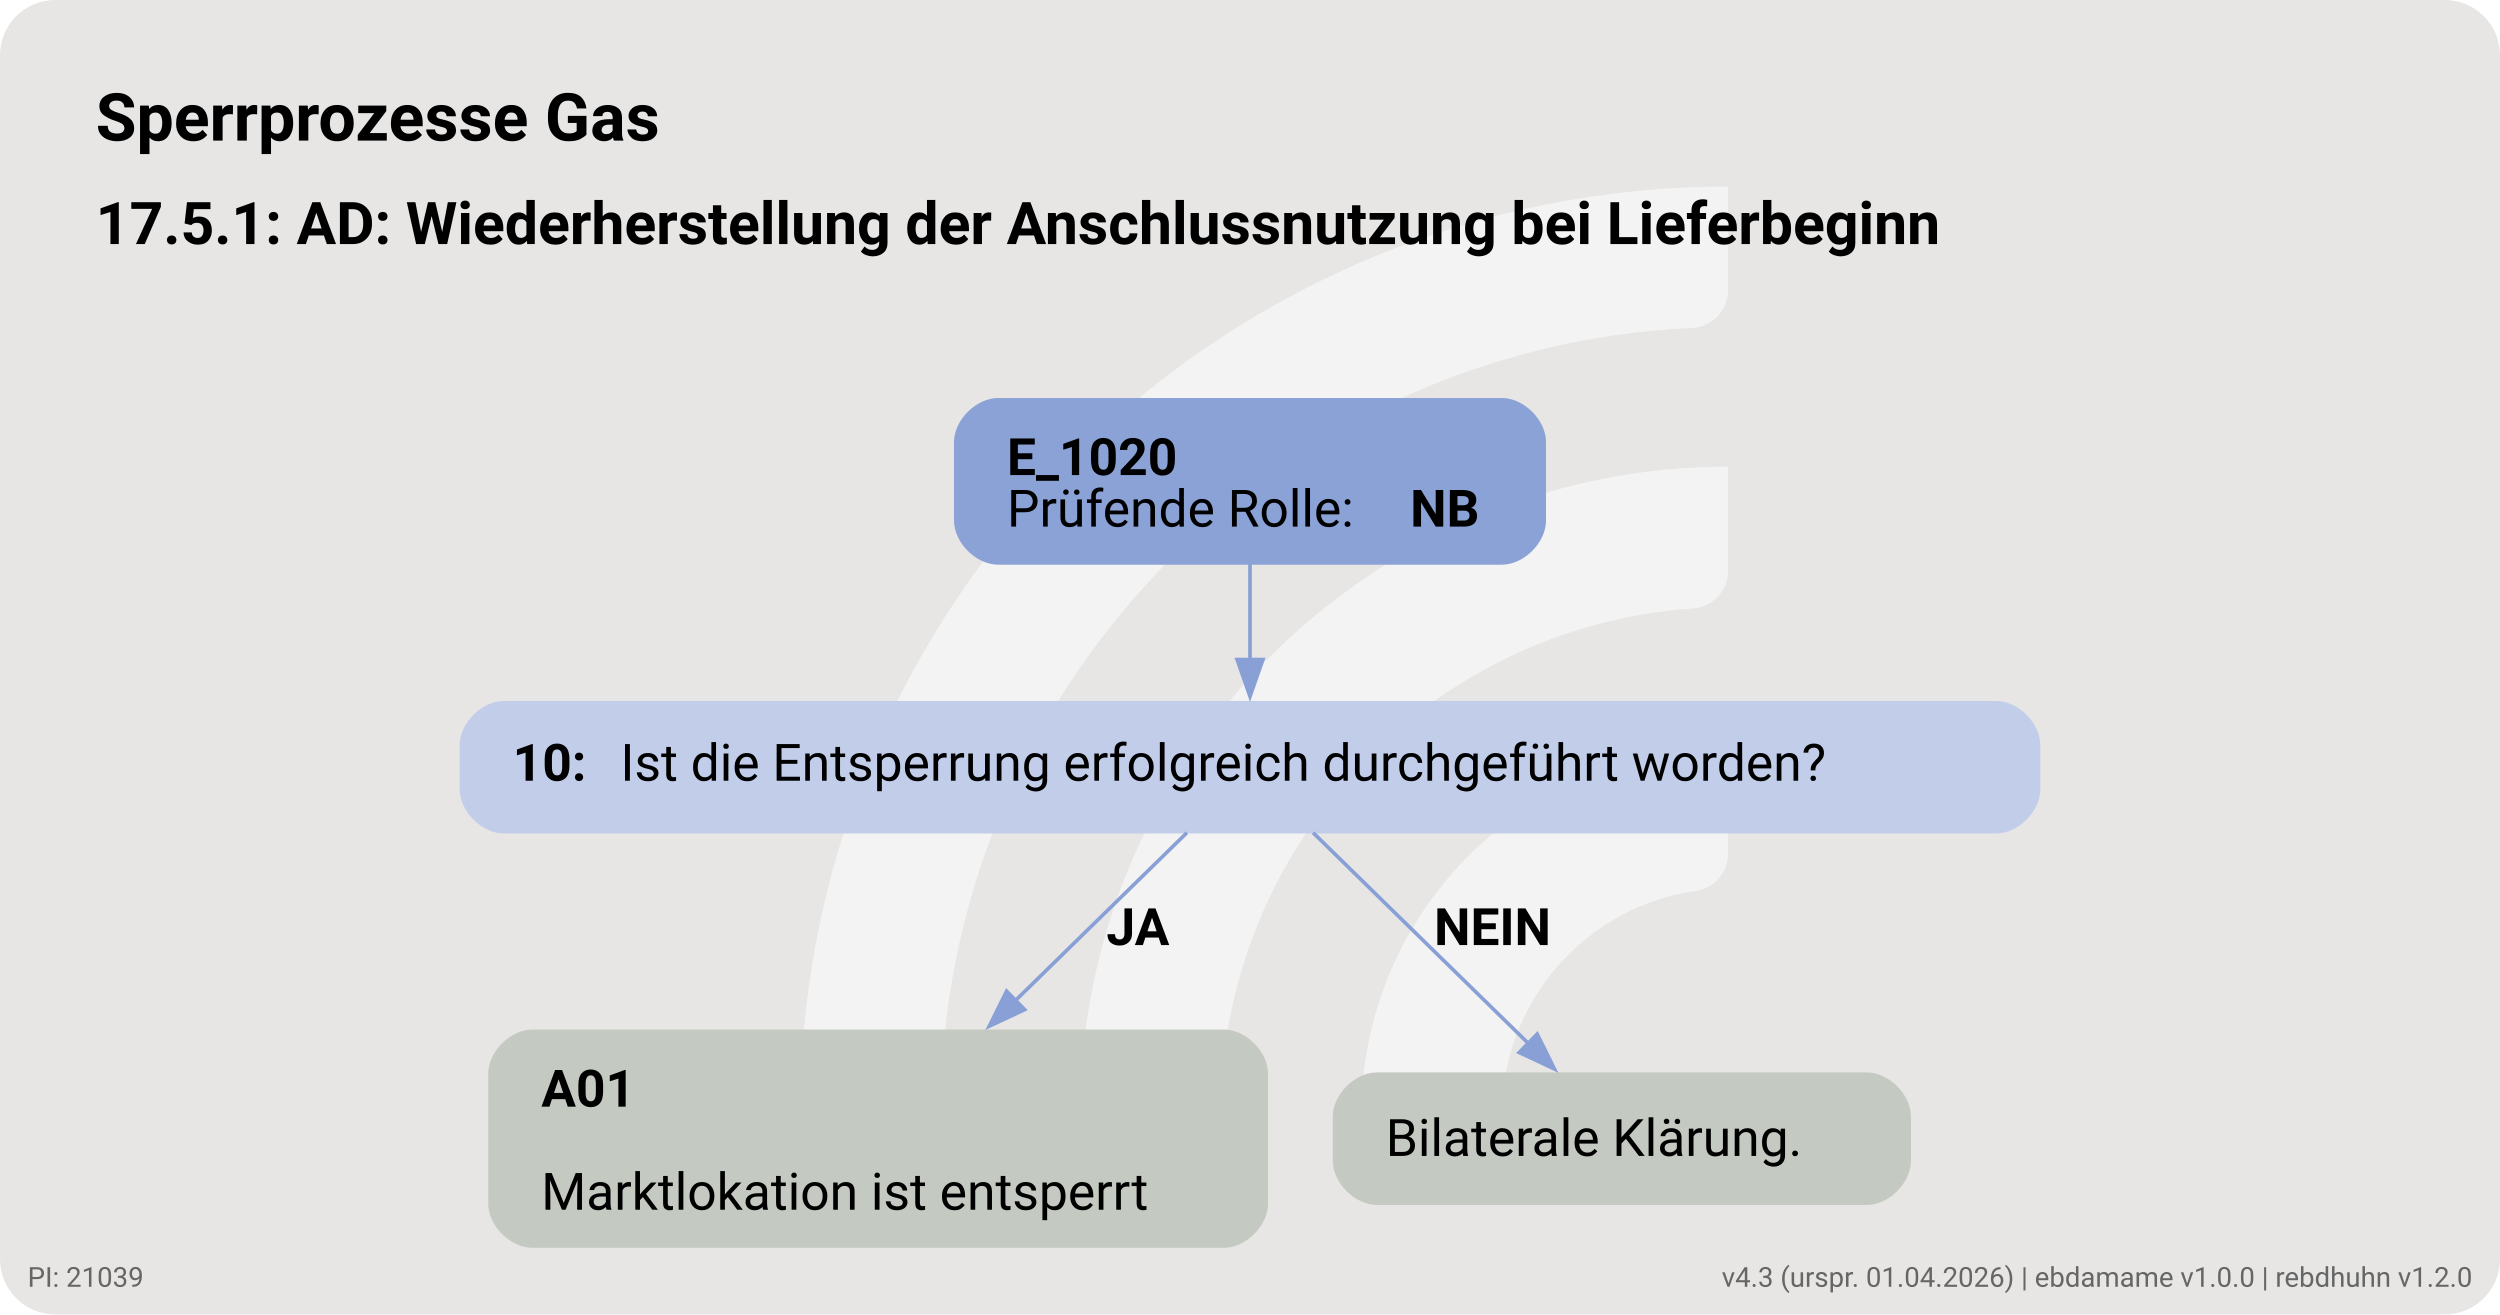
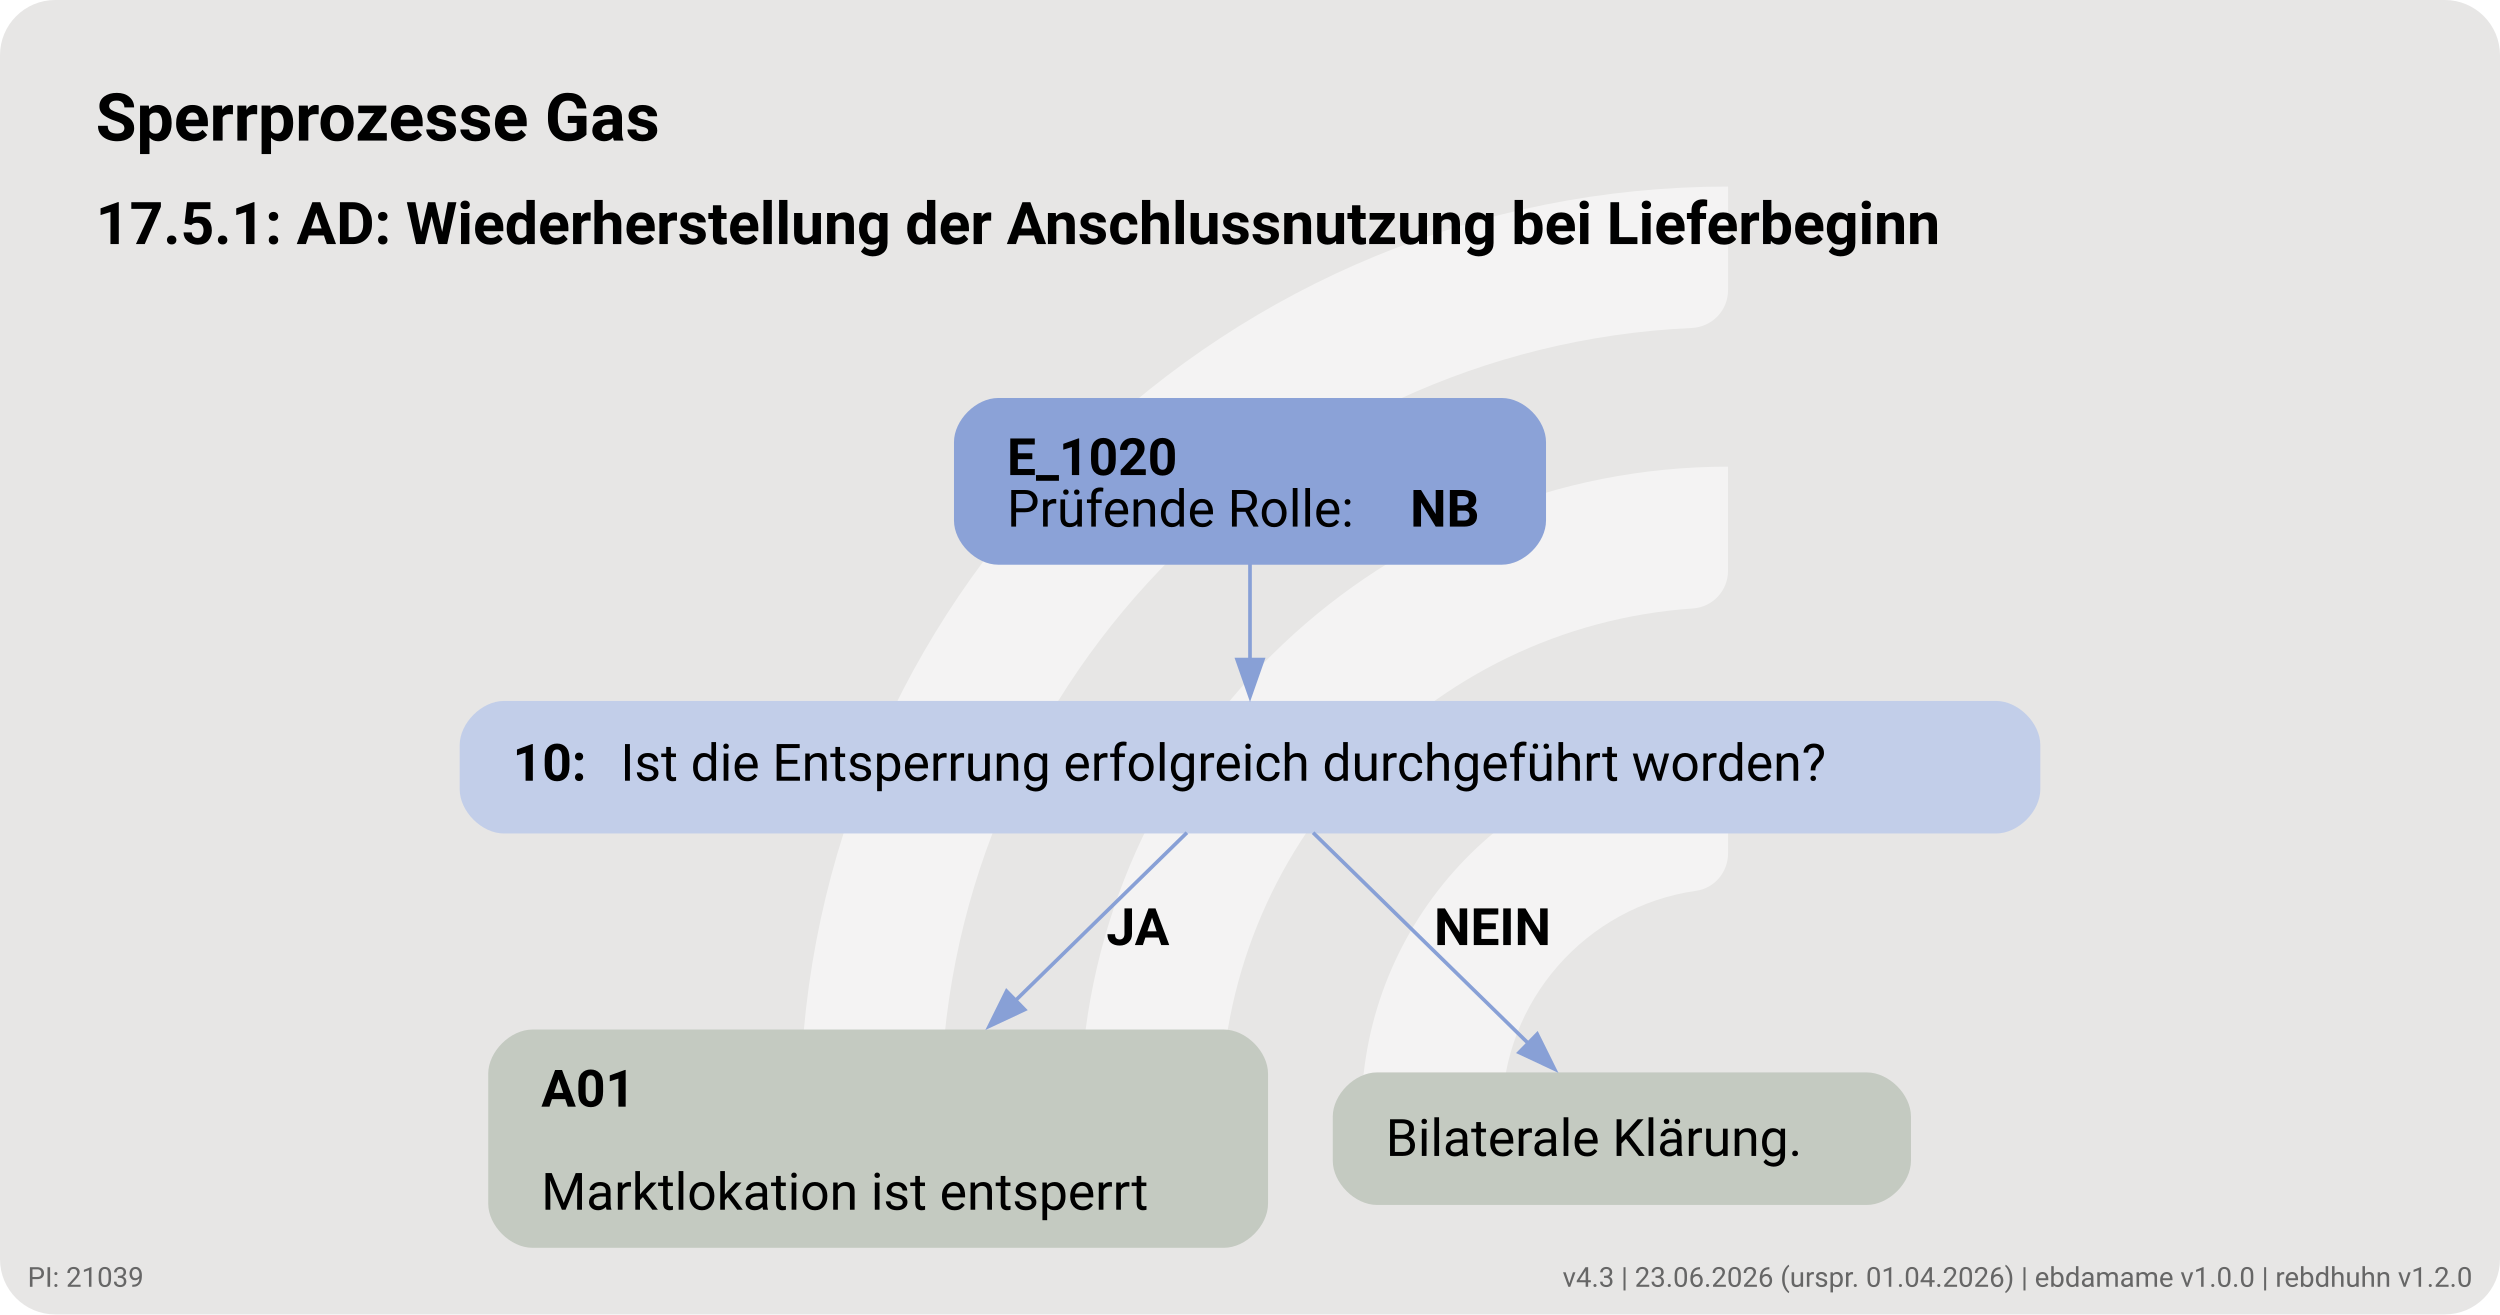
<svg xmlns="http://www.w3.org/2000/svg" version="1.1" width="905.333px" viewBox="0 0 905.333 476.0" height="476.0px">
  <g>
    <svg version="1.1" width="905.333px" viewBox="0 0 905.333 476.0" height="476.0px">
      <rect fill="#e7e6e5" x="0" y="0" width="905.333" height="476.0" rx="20" ry="20" />
      <g>
        <g transform="translate(258.5536, 47.6) scale(1 1) translate(0, 0) scale(0.6702337 0.6702337) ">
          <defs>
            <style>.cls-1{fill:#ffffff88;}</style>
          </defs>
          <path class="cls-1" d="M122.44,531.2h-56.1c-11,0-19.9-9.12-19.46-20.11C57.47,243.89,278.15,29.78,547.91,29.78v56.02c0,10.98-8.69,19.89-19.66,20.39-225.51,10.31-405.8,197-405.8,425Z" />
          <path class="cls-1" d="M273.78,531.2h-55.93c-11.23,0-20.09-9.48-19.43-20.69,10.74-183.44,163.39-329.39,349.48-329.39v56.26c0,10.71-8.27,19.62-18.96,20.35-142.35,9.77-255.17,128.69-255.17,273.46Z" />
          <path class="cls-1" d="M425.77,531.2h-55.45c-11.65,0-20.6-10.17-19.33-21.75,10.87-99.03,95.03-176.34,196.92-176.34v57.01c0,10.05-7.28,18.75-17.23,20.16-59.22,8.4-104.91,59.42-104.91,120.92Z" />
        </g>
        <svg width="679pt" height="357pt" viewBox="0.00 0.00 679.00 356.81">
          <g id="graph0" class="graph" transform="scale(1 1) rotate(0) translate(18 338.81)">
            <text text-anchor="start" x="8" y="-300.71" font-family="Roboto, sans-serif" font-weight="bold" font-size="18.00">Sperrprozesse Gas</text>
            <text text-anchor="start" x="8" y="-272.61" font-family="Roboto, sans-serif" font-weight="bold" font-size="16.00">17.5.1: AD: Wiederherstellung der Anschlussnutzung bei Lieferbeginn</text>
            <g id="node1" class="node">
              <path fill="#8ba2d7" stroke="black" stroke-width="0" d="M389.9,-230.81C389.9,-230.81 253.1,-230.81 253.1,-230.81 247.1,-230.81 241.1,-224.81 241.1,-218.81 241.1,-218.81 241.1,-197.53 241.1,-197.53 241.1,-191.53 247.1,-185.53 253.1,-185.53 253.1,-185.53 389.9,-185.53 389.9,-185.53 395.9,-185.53 401.9,-191.53 401.9,-197.53 401.9,-197.53 401.9,-218.81 401.9,-218.81 401.9,-224.81 395.9,-230.81 389.9,-230.81" />
              <text text-anchor="start" x="255.5" y="-209.87" font-family="Roboto, sans-serif" font-weight="bold" font-size="14.00">E_1020</text>
              <text text-anchor="start" x="255.5" y="-195.87" font-family="Roboto, sans-serif" font-size="14.00">Prüfende Rolle: </text>
              <text text-anchor="start" x="365" y="-195.87" font-family="Roboto, sans-serif" font-weight="bold" font-size="14.00">NB</text>
            </g>
            <g id="node2" class="node">
              <path fill="#c2cee9" stroke="black" stroke-width="0" d="M524.15,-148.53C524.15,-148.53 118.85,-148.53 118.85,-148.53 112.85,-148.53 106.85,-142.53 106.85,-136.53 106.85,-136.53 106.85,-124.53 106.85,-124.53 106.85,-118.53 112.85,-112.53 118.85,-112.53 118.85,-112.53 524.15,-112.53 524.15,-112.53 530.15,-112.53 536.15,-118.53 536.15,-124.53 536.15,-124.53 536.15,-136.53 536.15,-136.53 536.15,-142.53 530.15,-148.53 524.15,-148.53" />
              <text text-anchor="start" x="121.25" y="-126.86" font-family="Roboto, sans-serif" font-weight="bold" font-size="14.00">10: </text>
              <text text-anchor="start" x="150.5" y="-126.86" font-family="Roboto, sans-serif" font-size="14.00">Ist die Entsperrung erfolgreich durchgeführt worden?</text>
            </g>
            <g id="edge1" class="edge">
              <path fill="none" stroke="#88a0d6" d="M321.5,-185.7C321.5,-177.62 321.5,-168.32 321.5,-159.72" />
              <polygon fill="#88a0d6" stroke="#88a0d6" points="325,-159.76 321.5,-149.76 318,-159.76 325,-159.76" />
            </g>
            <g id="node3" class="node">
              <path fill="#c4cac1" stroke="black" stroke-width="0" d="M314.4,-59.28C314.4,-59.28 126.6,-59.28 126.6,-59.28 120.6,-59.28 114.6,-53.28 114.6,-47.28 114.6,-47.28 114.6,-12 114.6,-12 114.6,-6 120.6,0 126.6,0 126.6,0 314.4,0 314.4,0 320.4,0 326.4,-6 326.4,-12 326.4,-12 326.4,-47.28 326.4,-47.28 326.4,-53.28 320.4,-59.28 314.4,-59.28" />
              <text text-anchor="start" x="129" y="-38.34" font-family="Roboto, sans-serif" font-weight="bold" font-size="14.00">A01</text>
              <text text-anchor="start" x="129" y="-10.34" font-family="Roboto, sans-serif" font-size="14.00">Marktlokation ist entsperrt</text>
            </g>
            <g id="edge2" class="edge">
              <path fill="none" stroke="#88a0d6" d="M304.37,-112.75C291.62,-100.27 273.73,-82.76 257.76,-67.12" />
              <polygon fill="#88a0d6" stroke="#88a0d6" points="260.29,-64.7 250.69,-60.2 255.39,-69.7 260.29,-64.7" />
              <text text-anchor="start" x="282.5" y="-82.23" font-family="Roboto, sans-serif" font-weight="bold" font-size="14.00">JA</text>
            </g>
            <g id="node4" class="node">
              <path fill="#c4cac1" stroke="black" stroke-width="0" d="M489.02,-47.64C489.02,-47.64 355.98,-47.64 355.98,-47.64 349.98,-47.64 343.98,-41.64 343.98,-35.64 343.98,-35.64 343.98,-23.64 343.98,-23.64 343.98,-17.64 349.98,-11.64 355.98,-11.64 355.98,-11.64 489.02,-11.64 489.02,-11.64 495.02,-11.64 501.02,-17.64 501.02,-23.64 501.02,-23.64 501.02,-35.64 501.02,-35.64 501.02,-41.64 495.02,-47.64 489.02,-47.64" />
              <text text-anchor="start" x="358.38" y="-24.96" font-family="Roboto, sans-serif" font-size="14.00">Bilaterale Klärung.</text>
            </g>
            <g id="edge3" class="edge">
              <path fill="none" stroke="#88a0d6" d="M338.63,-112.75C354.74,-96.99 379.04,-73.19 397.35,-55.27" />
              <polygon fill="#88a0d6" stroke="#88a0d6" points="399.5,-58.05 404.2,-48.56 394.61,-53.05 399.5,-58.05" />
              <text text-anchor="start" x="371.5" y="-82.23" font-family="Roboto, sans-serif" font-weight="bold" font-size="14.00">NEIN</text>
            </g>
          </g>
        </svg>
      </g>
    </svg>
  </g>
  <a href="https://ebd.hochfrequenz.de" target="_blank">
-     <text x="895.333" y="466.0" text-anchor="end" font-family="Roboto, sans-serif" font-size="10" fill="#666666" text-decoration="none">v4.3 (urspr. 01.04.2026) | ebdamame v1.0.0 | rebdhuhn v1.2.0</text>
+     <text x="895.333" y="466.0" text-anchor="end" font-family="Roboto, sans-serif" font-size="10" fill="#666666" text-decoration="none">v4.3 | 23.06.2026 (urspr. 01.04.2026) | ebdamame v1.0.0 | rebdhuhn v1.2.0</text>
  </a>
  <a href="https://ahb-tabellen.hochfrequenz.de/ahb/FV2610/21039" target="_blank">
    <text x="10.0" y="466.0" text-anchor="start" font-family="Roboto, sans-serif" font-size="10" fill="#666666" text-decoration="none">PI: 21039</text>
  </a>
</svg>
